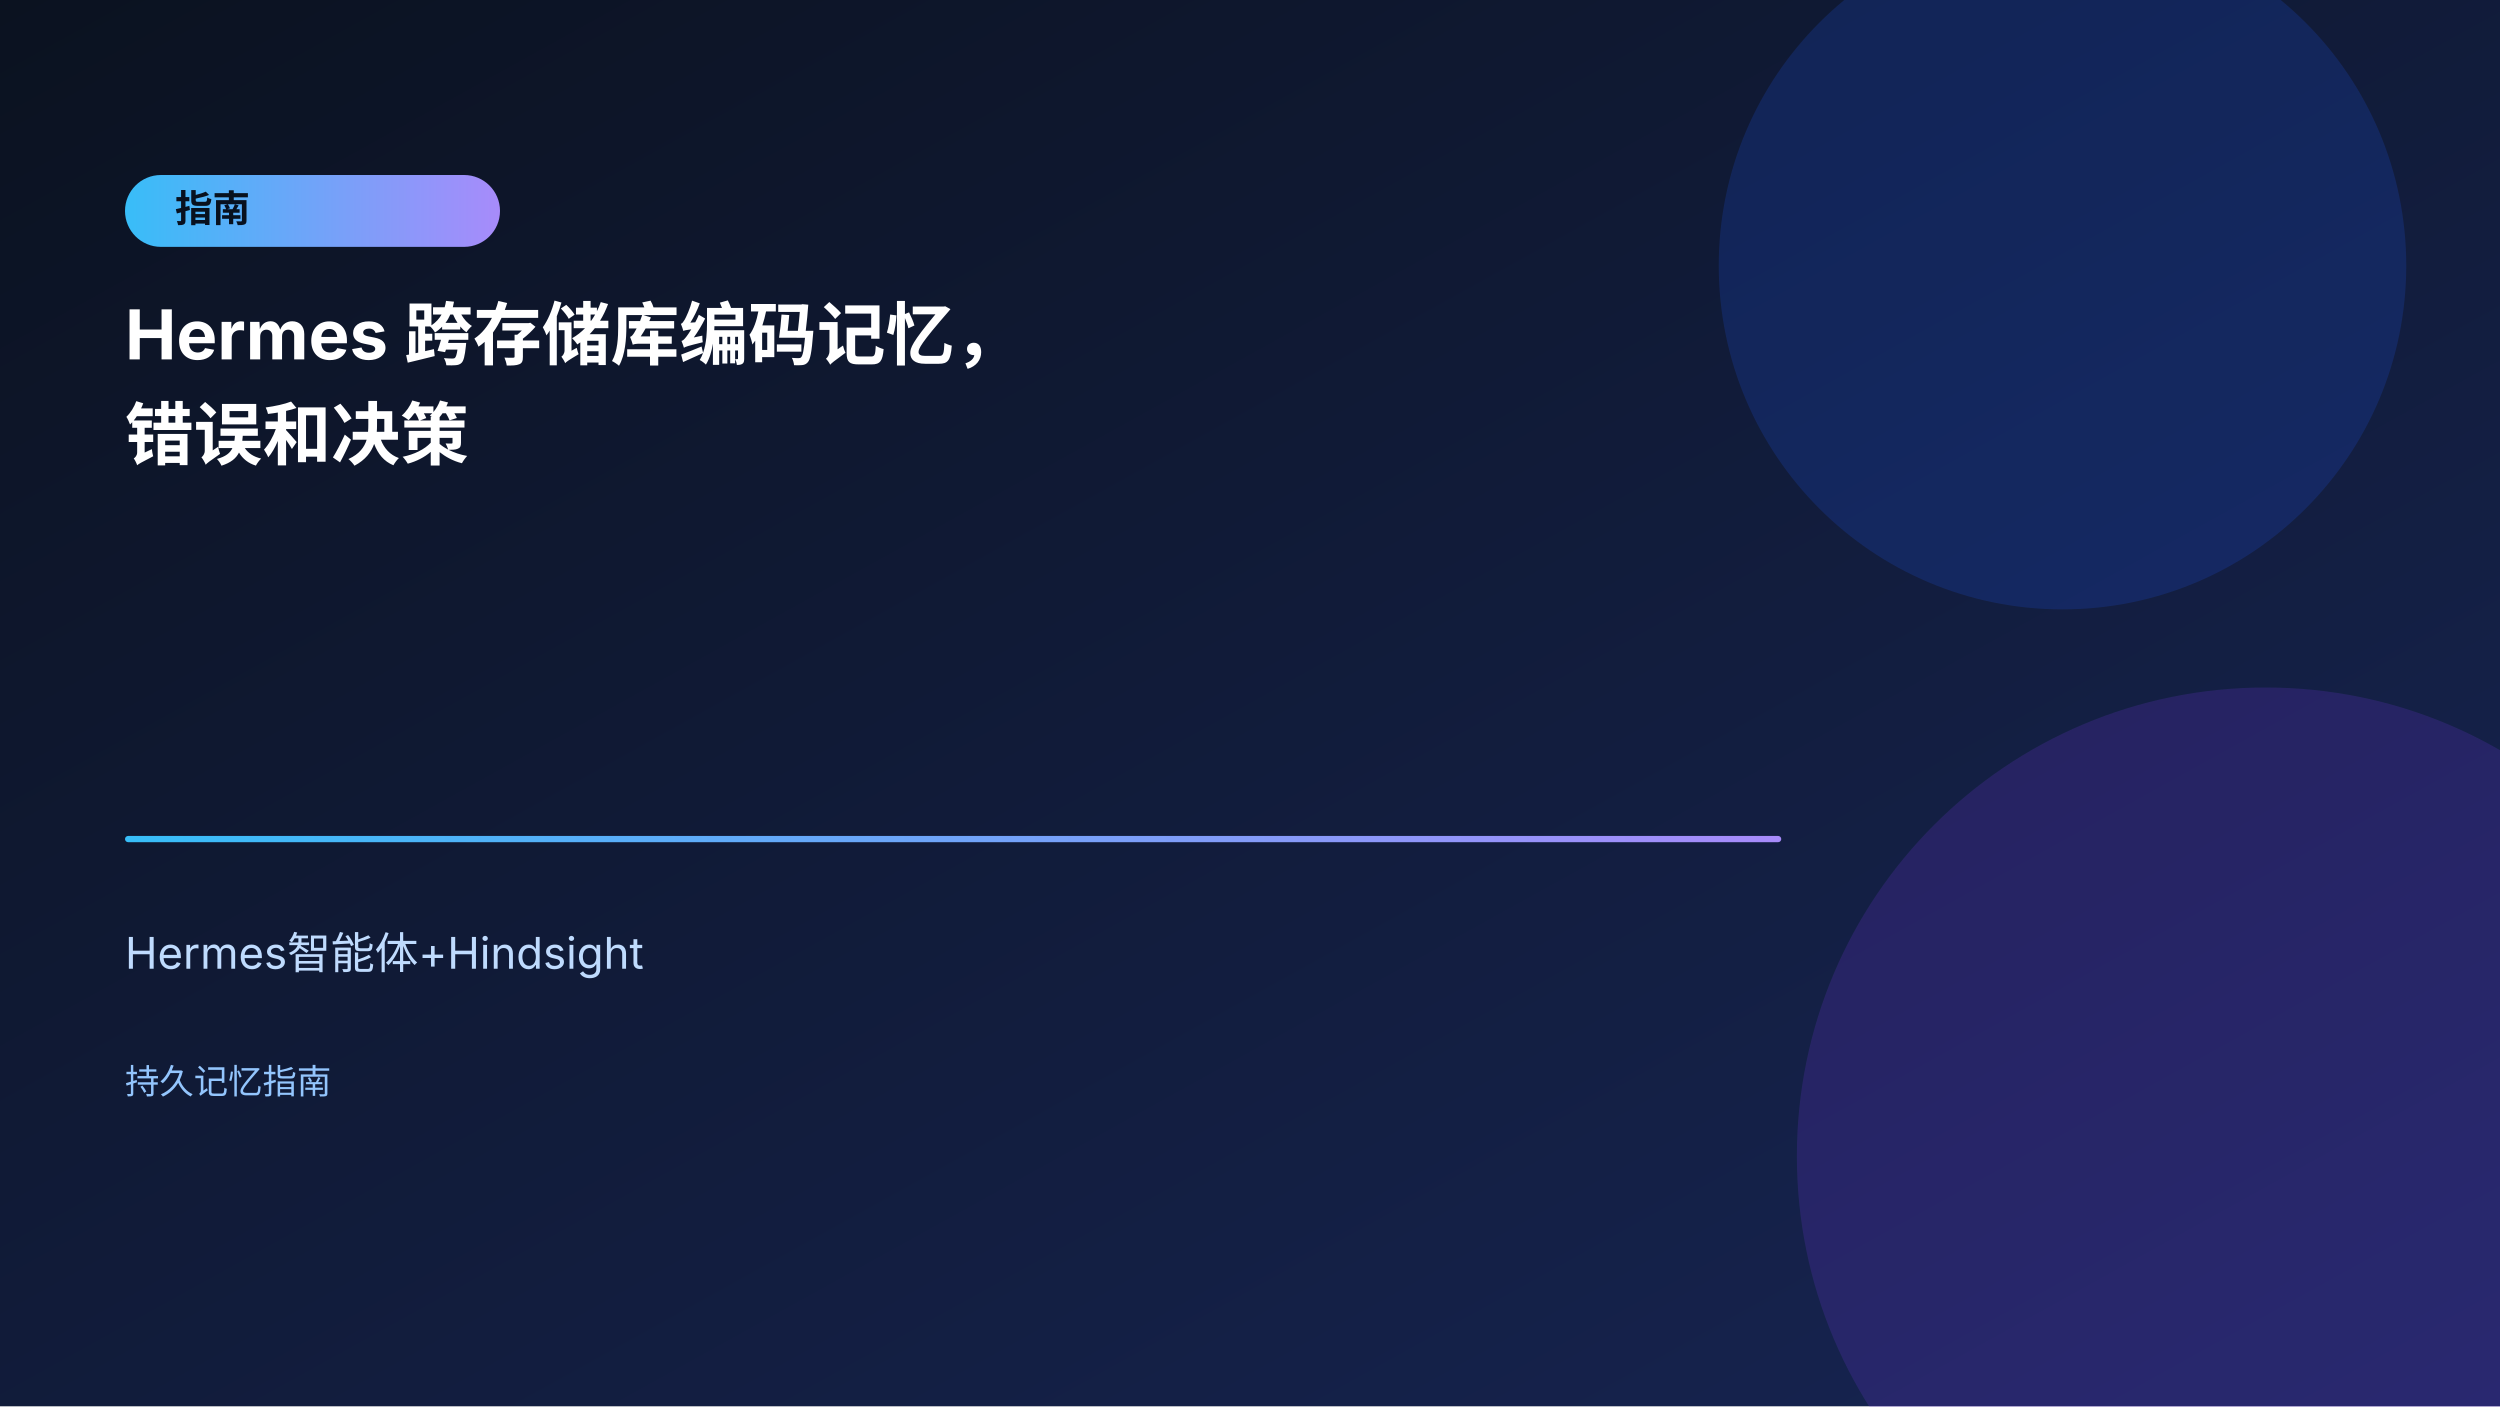
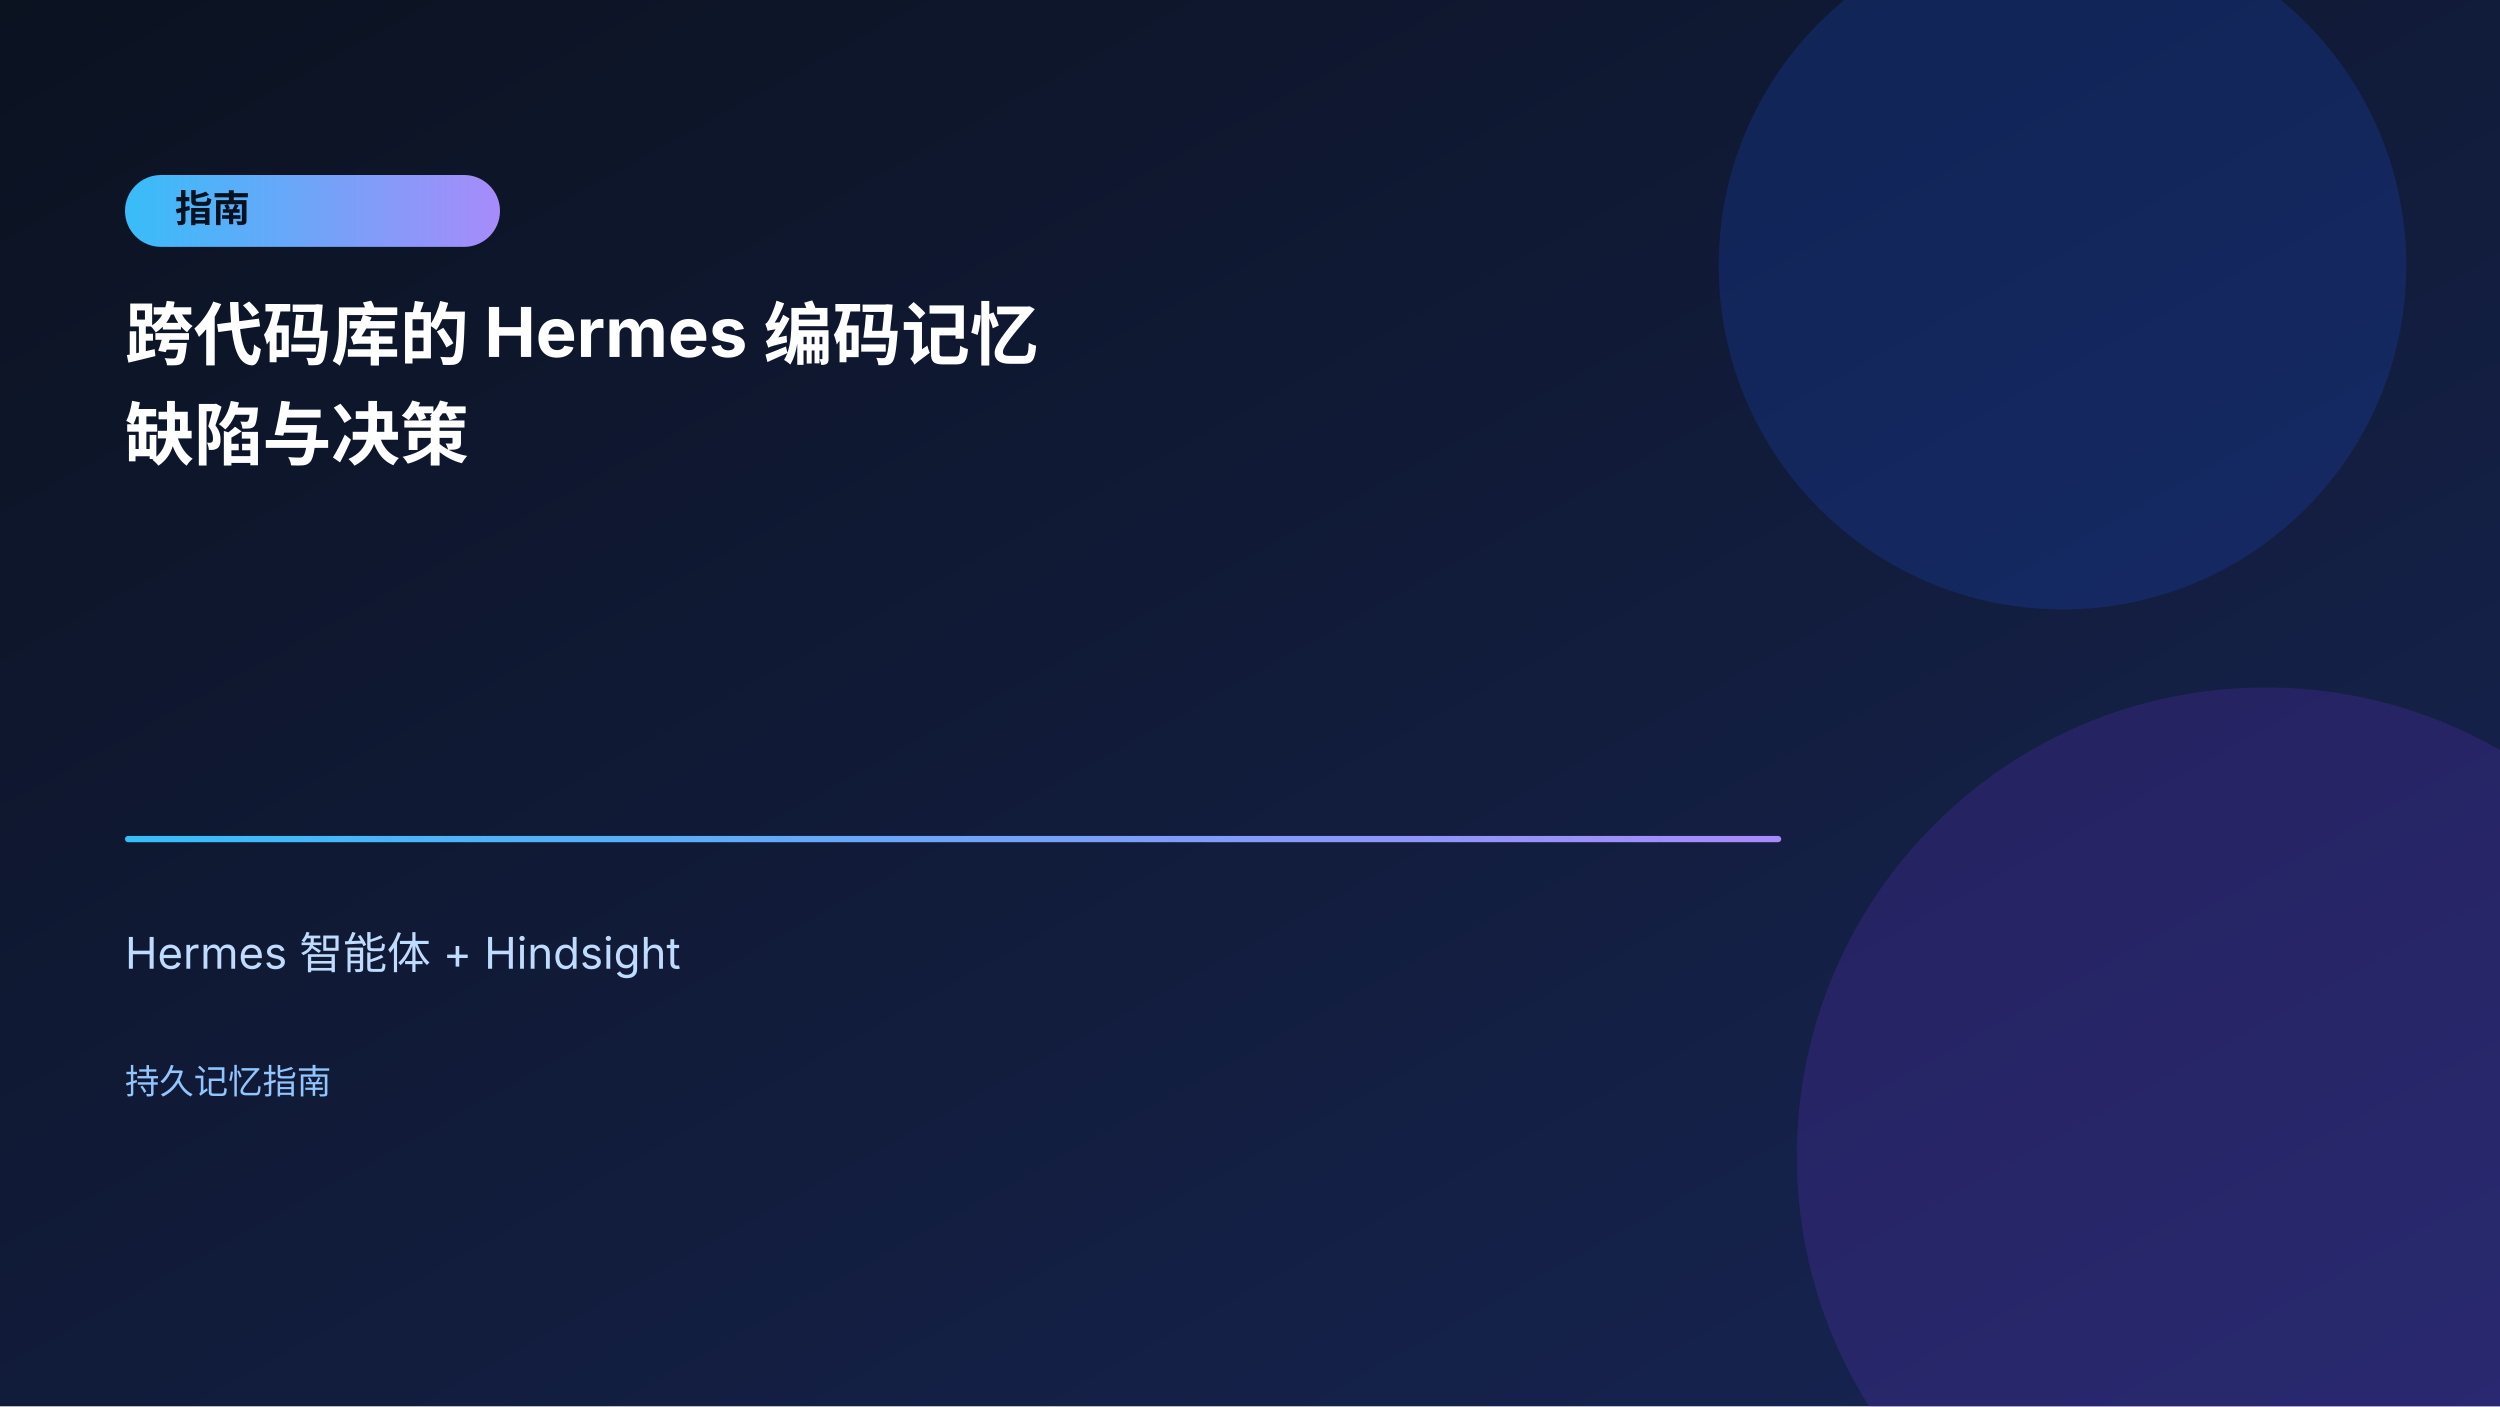
- <svg xmlns="http://www.w3.org/2000/svg" width="1600" height="900" viewBox="0 0 1600 900" role="img" aria-label="Guide: Hermes Coding Memory Across Repos, Bugs, and Decisions">
+ <svg xmlns="http://www.w3.org/2000/svg" width="1600" height="900" viewBox="0 0 1600 900" role="img" aria-label="指南：跨代码库、缺陷与决策的 Hermes 编码记忆">
  <defs>
    <linearGradient id="bg" x1="0" y1="0" x2="1" y2="1">
      <stop offset="0%" stop-color="#0b1220" />
      <stop offset="100%" stop-color="#172554" />
    </linearGradient>
    <linearGradient id="accent" x1="0" y1="0" x2="1" y2="0">
      <stop offset="0%" stop-color="#38bdf8" />
      <stop offset="100%" stop-color="#a78bfa" />
    </linearGradient>
  </defs>
  <rect width="1600" height="900" fill="url(#bg)" />
  <circle cx="1320" cy="170" r="220" fill="#1d4ed8" opacity="0.22" />
  <circle cx="1450" cy="740" r="300" fill="#7c3aed" opacity="0.18" />
  <rect x="80" y="112" width="240" height="46" rx="23" fill="url(#accent)" />
  <text x="112" y="142" font-family="Inter, Arial, sans-serif" font-size="24" font-weight="800" fill="#08111f">指南</text>
-   <text x="80" y="230" font-family="Inter, Arial, sans-serif" font-size="44" font-weight="700" fill="#ffffff">Hermes 跨存储库编码记忆，</text>
-   <text x="80" y="294" font-family="Inter, Arial, sans-serif" font-size="44" font-weight="700" fill="#ffffff">错误和决策</text>
+   <text x="80" y="230" font-family="Inter, Arial, sans-serif" font-size="44" font-weight="700" fill="#ffffff">跨代码库的 Hermes 编码记忆</text>
+   <text x="80" y="294" font-family="Inter, Arial, sans-serif" font-size="44" font-weight="700" fill="#ffffff">缺陷与决策</text>
  <rect x="80" y="535" width="1060" height="4" rx="2" fill="url(#accent)" />
-   <text x="80" y="620" font-family="Inter, Arial, sans-serif" font-size="28" fill="#bfdbfe">Hermes智能体+Hindsight</text>
+   <text x="80" y="620" font-family="Inter, Arial, sans-serif" font-size="28" fill="#bfdbfe">Hermes 智能体 + Hindsight</text>
  <text x="80" y="700" font-family="Inter, Arial, sans-serif" font-size="22" fill="#93c5fd">持久记忆指南</text>
</svg>
